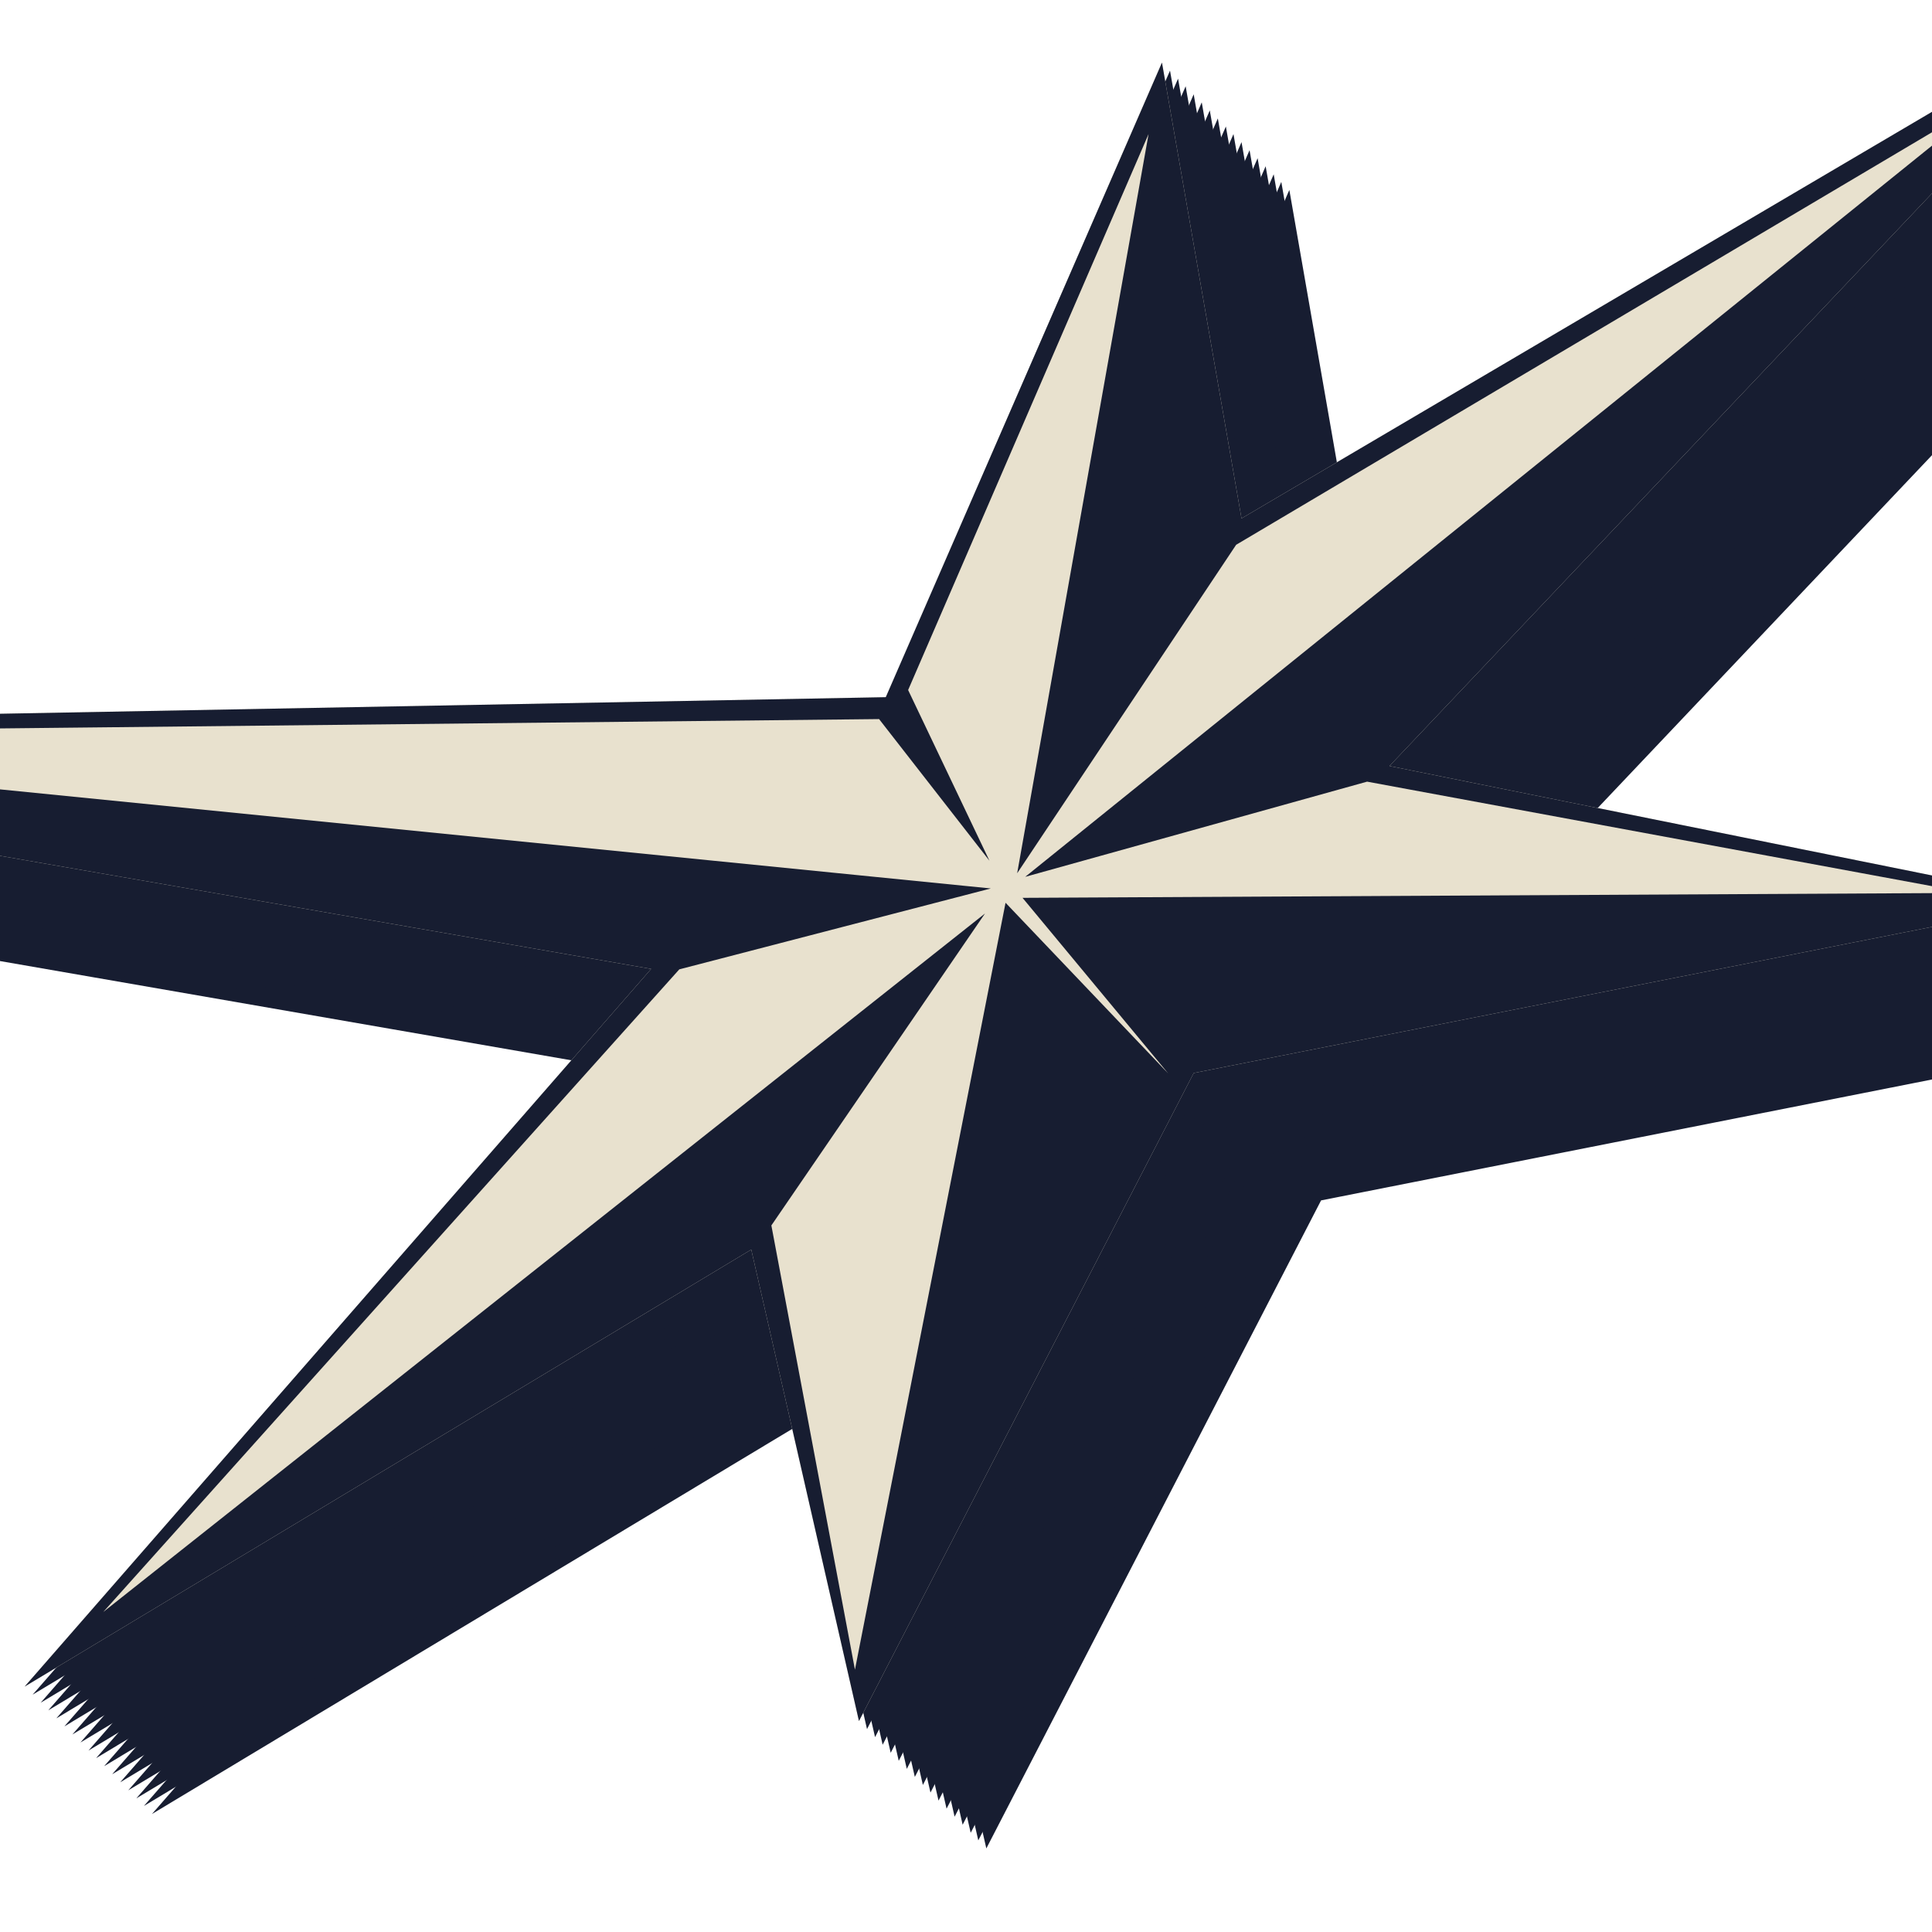
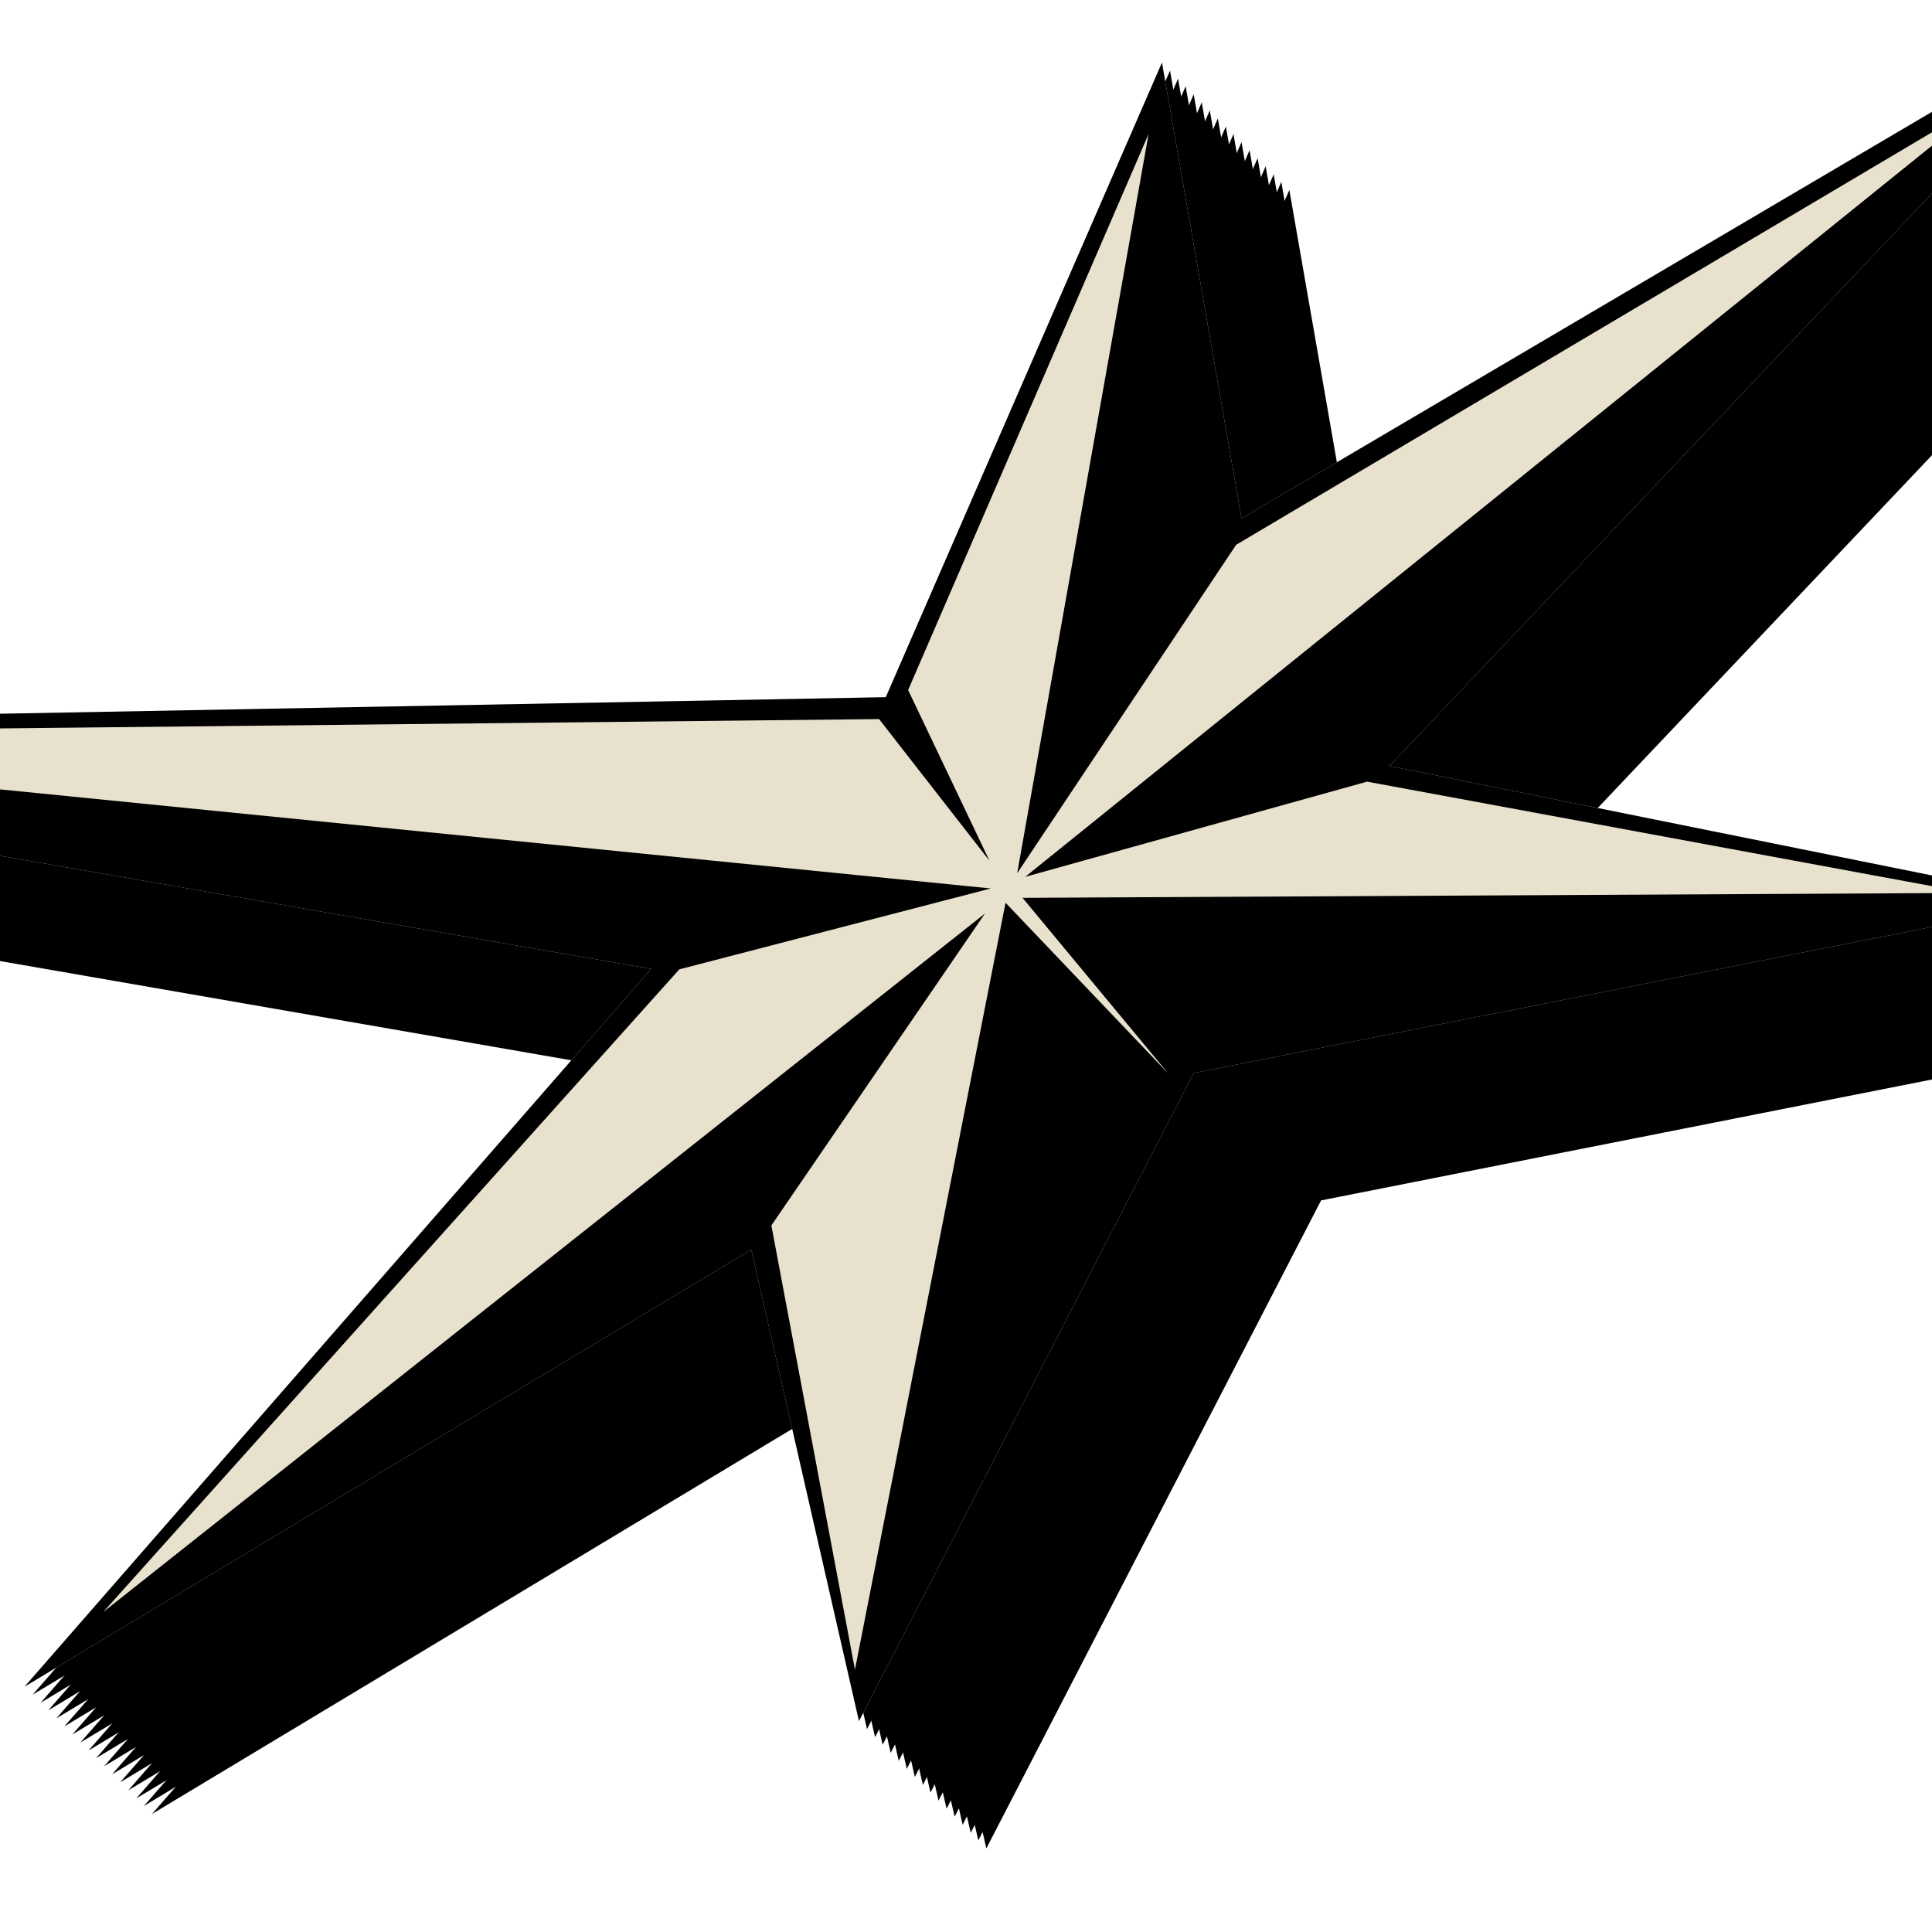
<svg xmlns="http://www.w3.org/2000/svg" viewBox="506.0 419.0 432.3 432.3" width="512" height="512">
  <defs>
    <clipPath id="t">
      <rect x="506.0" y="419.0" width="432.3" height="432.3" />
    </clipPath>
  </defs>
  <g clip-path="url(#t)">
-     <path d="M 1005.9,449.5 L 812.3,563.5 L 794.5,461.5 L 732.7,603.5 L 369.3,610.3 L 680.2,664.3 L 540.0,824.9 L 702.6,727.1 L 726.7,832.6 L 801.6,687.6 L 995.6,649.2 L 845.4,618.9 Z" fill="#171d31" />
-     <path d="M 1004.1,447.7 L 810.5,561.7 L 792.7,459.7 L 730.9,601.7 L 367.5,608.5 L 678.4,662.5 L 538.2,823.1 L 700.8,725.3 L 724.9,830.8 L 799.8,685.8 L 993.8,647.4 L 843.6,617.1 Z" fill="#171d31" />
-     <path d="M 1002.4,446.0 L 808.8,560.0 L 791.0,458.0 L 729.2,600.0 L 365.8,606.8 L 676.7,660.8 L 536.5,821.4 L 699.1,723.6 L 723.2,829.1 L 798.1,684.1 L 992.1,645.7 L 841.9,615.4 Z" fill="#171d31" />
-     <path d="M 1000.6,444.2 L 807.0,558.2 L 789.2,456.2 L 727.4,598.2 L 364.0,605.0 L 674.9,659.0 L 534.7,819.6 L 697.3,721.8 L 721.4,827.3 L 796.3,682.3 L 990.3,643.9 L 840.1,613.6 Z" fill="#171d31" />
-     <path d="M 998.8,442.4 L 805.2,556.4 L 787.4,454.4 L 725.6,596.4 L 362.2,603.2 L 673.1,657.2 L 532.9,817.8 L 695.5,720.0 L 719.6,825.5 L 794.5,680.5 L 988.5,642.1 L 838.3,611.8 Z" fill="#171d31" />
-     <path d="M 997.0,440.6 L 803.4,554.6 L 785.6,452.6 L 723.8,594.6 L 360.4,601.4 L 671.3,655.4 L 531.1,816.0 L 693.7,718.2 L 717.8,823.7 L 792.7,678.7 L 986.7,640.3 L 836.5,610.0 Z" fill="#171d31" />
-     <path d="M 995.2,438.8 L 801.6,552.8 L 783.8,450.8 L 722.0,592.8 L 358.6,599.6 L 669.5,653.6 L 529.3,814.2 L 691.9,716.4 L 716.0,821.9 L 790.9,676.9 L 984.9,638.5 L 834.7,608.2 Z" fill="#171d31" />
-     <path d="M 993.4,437.0 L 799.8,551.0 L 782.0,449.0 L 720.2,591.0 L 356.8,597.8 L 667.7,651.8 L 527.5,812.4 L 690.1,714.6 L 714.2,820.1 L 789.1,675.1 L 983.1,636.7 L 832.9,606.4 Z" fill="#171d31" />
-     <path d="M 991.7,435.3 L 798.1,549.3 L 780.3,447.3 L 718.5,589.3 L 355.1,596.1 L 666.0,650.1 L 525.8,810.7 L 688.4,712.9 L 712.5,818.4 L 787.4,673.4 L 981.4,635.0 L 831.2,604.7 Z" fill="#171d31" />
-     <path d="M 989.9,433.5 L 796.3,547.5 L 778.5,445.5 L 716.7,587.5 L 353.3,594.3 L 664.2,648.3 L 524.0,808.9 L 686.6,711.1 L 710.7,816.6 L 785.6,671.6 L 979.6,633.2 L 829.4,602.9 Z" fill="#171d31" />
-     <path d="M 988.1,431.7 L 794.5,545.7 L 776.7,443.7 L 714.9,585.7 L 351.5,592.5 L 662.4,646.5 L 522.2,807.1 L 684.8,709.3 L 708.9,814.8 L 783.8,669.8 L 977.8,631.4 L 827.6,601.1 Z" fill="#171d31" />
-     <path d="M 986.3,429.9 L 792.7,543.9 L 774.9,441.9 L 713.1,583.9 L 349.7,590.7 L 660.6,644.7 L 520.4,805.3 L 683.0,707.5 L 707.1,813.0 L 782.0,668.0 L 976.0,629.6 L 825.8,599.3 Z" fill="#171d31" />
-     <path d="M 984.5,428.1 L 790.9,542.1 L 773.1,440.1 L 711.3,582.1 L 347.9,588.9 L 658.8,642.9 L 518.6,803.5 L 681.2,705.7 L 705.3,811.2 L 780.2,666.2 L 974.2,627.8 L 824.0,597.5 Z" fill="#171d31" />
-     <path d="M 982.7,426.3 L 789.1,540.3 L 771.3,438.3 L 709.5,580.3 L 346.1,587.1 L 657.0,641.1 L 516.8,801.7 L 679.4,703.9 L 703.5,809.4 L 778.4,664.4 L 972.4,626.0 L 822.2,595.7 Z" fill="#171d31" />
-     <path d="M 981.0,424.6 L 787.4,538.6 L 769.6,436.6 L 707.8,578.6 L 344.4,585.4 L 655.3,639.4 L 515.1,800.0 L 677.7,702.2 L 701.8,807.7 L 776.7,662.7 L 970.7,624.3 L 820.5,594.0 Z" fill="#171d31" />
-     <path d="M 979.2,422.8 L 785.6,536.8 L 767.8,434.8 L 706.0,576.8 L 342.6,583.6 L 653.5,637.6 L 513.3,798.2 L 675.9,700.4 L 700.0,805.9 L 774.9,660.9 L 968.9,622.5 L 818.7,592.2 Z" fill="#171d31" />
+     <path d="M 1005.9,449.5 L 812.3,563.5 L 794.5,461.5 L 732.7,603.5 L 369.3,610.3 L 680.2,664.3 L 540.0,824.9 L 702.6,727.1 L 726.7,832.6 L 801.6,687.6 L 995.6,649.2 L 845.4,618.9 Z" fill="#000000" />
+     <path d="M 1004.1,447.7 L 810.5,561.7 L 792.7,459.7 L 730.9,601.7 L 367.5,608.5 L 678.4,662.5 L 538.2,823.1 L 700.8,725.3 L 724.9,830.8 L 799.8,685.8 L 993.8,647.4 L 843.6,617.1 Z" fill="#000000" />
+     <path d="M 1002.4,446.0 L 808.8,560.0 L 791.0,458.0 L 729.2,600.0 L 365.8,606.8 L 676.7,660.8 L 536.5,821.4 L 699.1,723.6 L 723.2,829.1 L 798.1,684.1 L 992.1,645.7 L 841.9,615.4 Z" fill="#000000" />
+     <path d="M 1000.6,444.2 L 807.0,558.2 L 789.2,456.2 L 727.4,598.2 L 364.0,605.0 L 674.9,659.0 L 534.7,819.6 L 697.3,721.8 L 721.4,827.3 L 796.3,682.3 L 990.3,643.9 L 840.1,613.6 Z" fill="#000000" />
+     <path d="M 998.8,442.4 L 805.2,556.4 L 787.4,454.4 L 725.6,596.4 L 362.2,603.2 L 673.1,657.2 L 532.9,817.8 L 695.5,720.0 L 719.6,825.5 L 794.5,680.5 L 988.5,642.1 L 838.3,611.8 Z" fill="#000000" />
+     <path d="M 997.0,440.6 L 803.4,554.6 L 785.6,452.6 L 723.8,594.6 L 360.4,601.4 L 671.3,655.4 L 531.1,816.0 L 693.7,718.2 L 717.8,823.7 L 792.7,678.7 L 986.7,640.3 L 836.5,610.0 Z" fill="#000000" />
+     <path d="M 995.2,438.8 L 801.6,552.8 L 783.8,450.8 L 722.0,592.8 L 358.6,599.6 L 669.5,653.6 L 529.3,814.2 L 691.9,716.4 L 716.0,821.9 L 790.9,676.9 L 984.9,638.5 L 834.7,608.2 Z" fill="#000000" />
+     <path d="M 993.4,437.0 L 799.8,551.0 L 782.0,449.0 L 720.2,591.0 L 356.8,597.8 L 667.7,651.8 L 527.5,812.4 L 690.1,714.6 L 714.2,820.1 L 789.1,675.1 L 983.1,636.7 L 832.9,606.4 Z" fill="#000000" />
+     <path d="M 991.7,435.3 L 798.1,549.3 L 780.3,447.3 L 718.5,589.3 L 355.1,596.1 L 666.0,650.1 L 525.8,810.7 L 688.4,712.9 L 712.5,818.4 L 787.4,673.4 L 981.4,635.0 L 831.2,604.7 Z" fill="#000000" />
+     <path d="M 989.9,433.5 L 796.3,547.5 L 778.5,445.5 L 716.7,587.5 L 353.3,594.3 L 664.2,648.3 L 524.0,808.9 L 686.6,711.1 L 710.7,816.6 L 785.6,671.6 L 979.6,633.2 L 829.4,602.9 Z" fill="#000000" />
+     <path d="M 988.1,431.7 L 794.5,545.7 L 776.7,443.7 L 714.9,585.7 L 351.5,592.5 L 662.4,646.5 L 522.2,807.1 L 684.8,709.3 L 708.9,814.8 L 783.8,669.8 L 977.8,631.4 L 827.6,601.1 Z" fill="#000000" />
+     <path d="M 986.3,429.9 L 792.7,543.9 L 774.9,441.9 L 713.1,583.9 L 349.7,590.7 L 660.6,644.7 L 520.4,805.3 L 683.0,707.5 L 707.1,813.0 L 782.0,668.0 L 976.0,629.6 L 825.8,599.3 Z" fill="#000000" />
+     <path d="M 984.5,428.1 L 790.9,542.1 L 773.1,440.1 L 711.3,582.1 L 347.9,588.9 L 658.8,642.9 L 518.6,803.5 L 681.2,705.7 L 705.3,811.2 L 780.2,666.2 L 974.2,627.8 L 824.0,597.5 Z" fill="#000000" />
+     <path d="M 982.7,426.3 L 789.1,540.3 L 771.3,438.3 L 709.5,580.3 L 346.1,587.1 L 657.0,641.1 L 516.8,801.7 L 679.4,703.9 L 703.5,809.4 L 778.4,664.4 L 972.4,626.0 L 822.2,595.7 Z" fill="#000000" />
+     <path d="M 981.0,424.6 L 787.4,538.6 L 769.6,436.6 L 707.8,578.6 L 344.4,585.4 L 655.3,639.4 L 515.1,800.0 L 677.7,702.2 L 701.8,807.7 L 776.7,662.7 L 970.7,624.3 L 820.5,594.0 Z" fill="#000000" />
+     <path d="M 979.2,422.8 L 785.6,536.8 L 767.8,434.8 L 706.0,576.8 L 342.6,583.6 L 653.5,637.6 L 513.3,798.2 L 675.9,700.4 L 700.0,805.9 L 774.9,660.9 L 968.9,622.5 L 818.7,592.2 Z" fill="#000000" />
    <path d="M 977.4,421.0 L 783.8,535.0 L 766.0,433.0 L 704.2,575.0 L 340.8,581.8 L 651.7,635.8 L 511.5,796.4 L 674.1,698.6 L 698.2,804.1 L 773.1,659.1 L 967.1,620.7 L 816.9,590.4 Z" fill="#e8e1ce" />
-     <path d="M 977.4,421.0 L 783.8,535.0 L 766.0,433.0 L 704.2,575.0 L 340.8,581.8 L 651.7,635.8 L 511.5,796.4 L 674.1,698.6 L 698.2,804.1 L 773.1,659.1 L 967.1,620.7 L 816.9,590.4 Z M 952.3,440.3 L 735.4,615.2 L 811.9,593.9 L 946.5,618.8 L 734.8,619.9 L 767.4,659.2 L 731.0,621.0 L 697.3,792.6 L 678.6,693.2 L 726.4,623.4 L 529.1,779.7 L 658.0,635.9 L 727.7,617.8 L 382.7,583.3 L 702.7,579.9 L 727.4,611.6 L 709.2,573.4 L 763.0,449.0 L 733.6,614.4 L 782.6,540.9 Z" fill="#171d31" fill-rule="evenodd" />
+     <path d="M 977.4,421.0 L 783.8,535.0 L 766.0,433.0 L 704.2,575.0 L 340.8,581.8 L 651.7,635.8 L 511.5,796.4 L 674.1,698.6 L 698.2,804.1 L 773.1,659.1 L 967.1,620.7 L 816.9,590.4 Z M 952.3,440.3 L 735.4,615.2 L 811.9,593.9 L 946.5,618.8 L 734.8,619.9 L 767.4,659.2 L 731.0,621.0 L 697.3,792.6 L 678.6,693.2 L 726.4,623.4 L 529.1,779.7 L 658.0,635.9 L 727.7,617.8 L 382.7,583.3 L 702.7,579.9 L 727.4,611.6 L 709.2,573.4 L 763.0,449.0 L 733.6,614.4 L 782.6,540.9 Z" fill="#000000" fill-rule="evenodd" />
  </g>
</svg>
